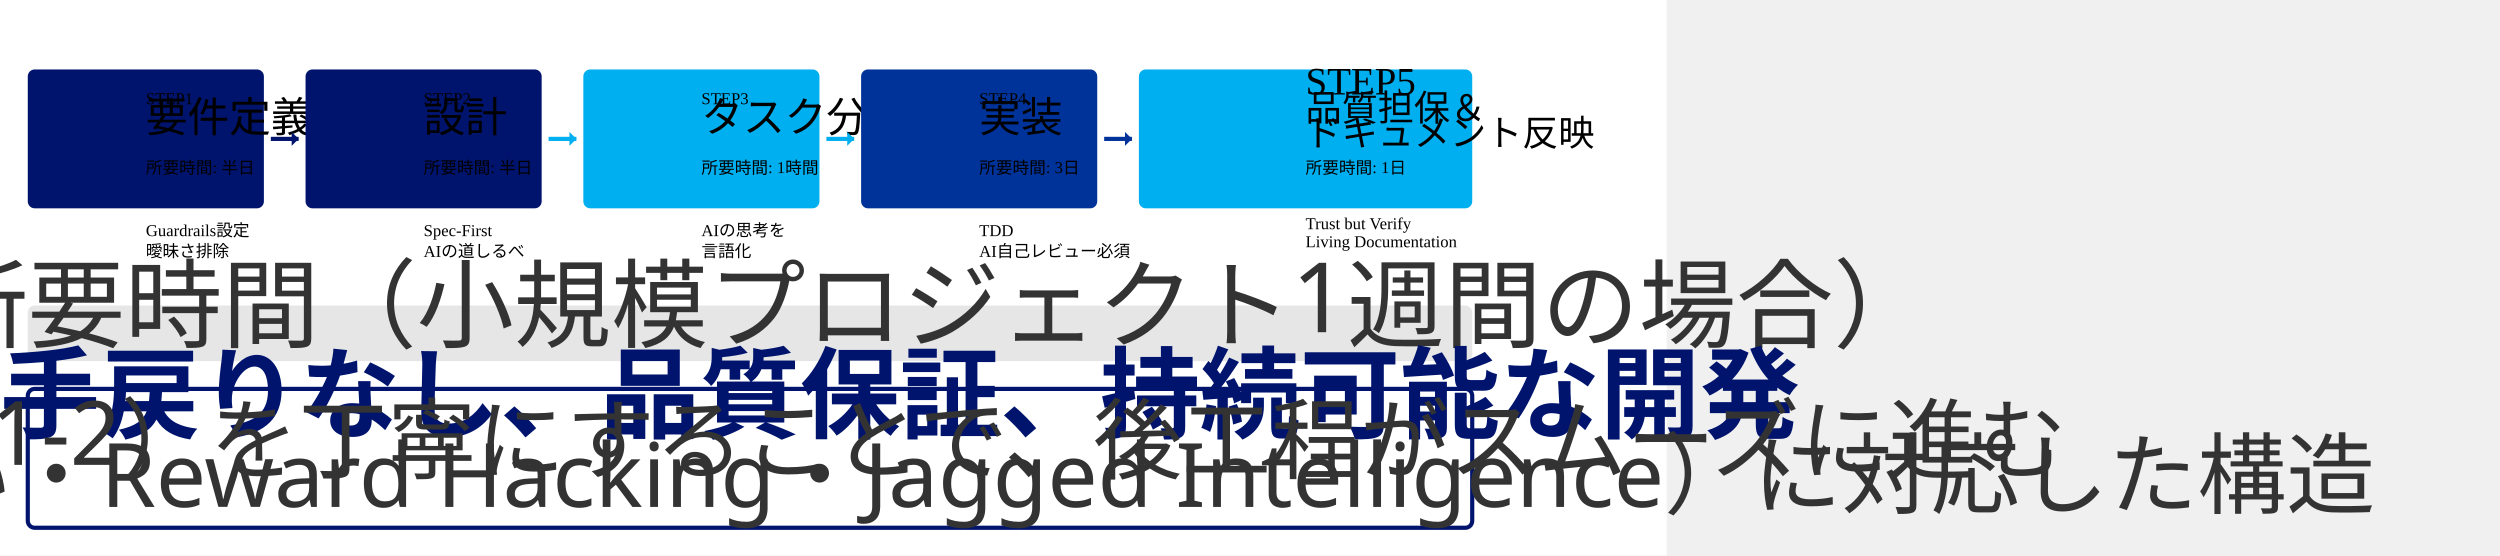
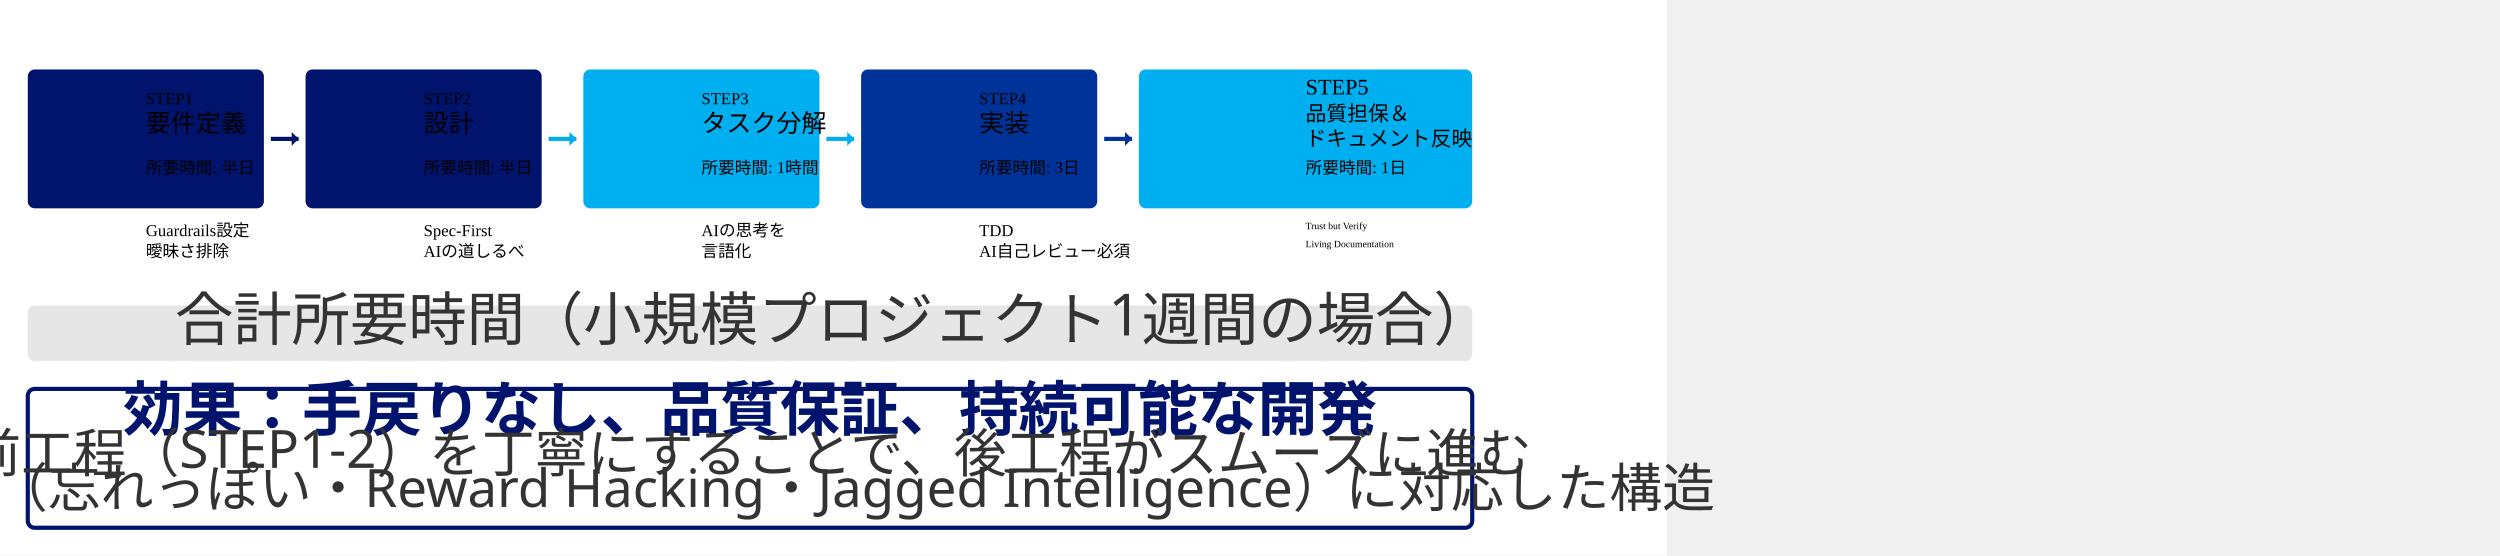
<svg xmlns="http://www.w3.org/2000/svg" viewBox="0 0 1800 400">
  <defs>
    <style>
-       .step { font-family: 'Noto Sans JP', sans-serif; font-size: 70px; font-weight: bold; fill: white; text-anchor: middle; }
-       .arrow { font-family: Arial, sans-serif; font-size: 100px; fill: #00AFF0; font-weight: bold; }
+       .step { font-family: 'Noto Sans JP', sans-serif; font-size: 42px; font-weight: bold; fill: white; text-anchor: middle; }
+       .arrow { font-family: Arial, sans-serif; font-size: 60px; fill: #00AFF0; font-weight: bold; }
    </style>
  </defs>
  <rect width="1200" height="400" fill="#FFFFFF" />
  <rect x="20" y="50" width="170" height="100" fill="#00146E" rx="5" />
  <text x="105" y="75" class="title">STEP1</text>
-   <text x="105" y="95" class="title" font-size="30">要件定義</text>
+   <text x="105" y="95" class="title" font-size="18">要件定義</text>
  <text x="105" y="125" class="time">所要時間: 半日</text>
  <text x="105" y="170" class="point">Guardrails設定</text>
  <text x="105" y="185" class="point">曖昧さ排除</text>
  <line x1="195" y1="100" x2="215" y2="100" stroke="#00146E" stroke-width="3" />
  <polygon points="215,100 210,95 210,105" fill="#00146E" />
  <rect x="220" y="50" width="170" height="100" fill="#00146E" rx="5" />
  <text x="305" y="75" class="title">STEP2</text>
-   <text x="305" y="95" class="title" font-size="30">設計</text>
+   <text x="305" y="95" class="title" font-size="18">設計</text>
  <text x="305" y="125" class="time">所要時間: 半日</text>
  <text x="305" y="170" class="point">Spec-First</text>
  <text x="305" y="185" class="point">AIの道しるべ</text>
  <line x1="395" y1="100" x2="415" y2="100" stroke="#00AFF0" stroke-width="3" />
  <polygon points="415,100 410,95 410,105" fill="#00AFF0" />
  <rect x="420" y="50" width="170" height="100" fill="#00AFF0" rx="5" />
  <text x="505" y="75" class="title">STEP3</text>
-   <text x="505" y="95" class="title" font-size="30">タスク分解</text>
+   <text x="505" y="95" class="title" font-size="18">タスク分解</text>
  <text x="505" y="125" class="time">所要時間: 1時間</text>
  <text x="505" y="170" class="point">AIの思考を</text>
  <text x="505" y="185" class="point">言語化</text>
  <line x1="595" y1="100" x2="615" y2="100" stroke="#00AFF0" stroke-width="3" />
  <polygon points="615,100 610,95 610,105" fill="#00AFF0" />
  <rect x="620" y="50" width="170" height="100" fill="#003399" rx="5" />
  <text x="705" y="75" class="title">STEP4</text>
-   <text x="705" y="95" class="title" font-size="30">実装</text>
+   <text x="705" y="95" class="title" font-size="18">実装</text>
  <text x="705" y="125" class="time">所要時間: 3日</text>
  <text x="705" y="170" class="point">TDD</text>
  <text x="705" y="185" class="point">AI自己レビュー必須</text>
  <line x1="795" y1="100" x2="815" y2="100" stroke="#003399" stroke-width="3" />
  <polygon points="815,100 810,95 810,105" fill="#003399" />
  <rect x="820" y="50" width="240" height="100" fill="#00AFF0" rx="5" />
-   <text x="940" y="68" class="title" font-size="28">STEP5</text>
-   <text x="940" y="87" class="title" font-size="26">品質担保＆</text>
-   <text x="940" y="105" class="title" font-size="26">ドキュメント反映</text>
+   <text x="940" y="68" class="title" font-size="16">STEP5</text>
+   <text x="940" y="87" class="title" font-size="15">品質担保＆</text>
+   <text x="940" y="105" class="title" font-size="15">ドキュメント反映</text>
  <text x="940" y="125" class="time">所要時間: 1日</text>
-   <text x="940" y="165" class="point" font-size="12">Trust but Verify</text>
-   <text x="940" y="178" class="point" font-size="12">Living Documentation</text>
+   <text x="940" y="165" class="point" font-size="7">Trust but Verify</text>
+   <text x="940" y="178" class="point" font-size="7">Living Documentation</text>
  <rect x="20" y="220" width="1040" height="40" fill="#E6E6E6" rx="5" />
-   <text x="600" y="245" style="font-family: 'Noto Sans JP', sans-serif; font-size: 70px; fill: #333333; text-anchor: middle;">
+   <text x="600" y="245" style="font-family: 'Noto Sans JP', sans-serif; font-size: 42px; fill: #333333; text-anchor: middle;">
    合計所要時間（小規模プロジェクト1週間の場合）
  </text>
  <rect x="20" y="280" width="1040" height="100" fill="#FFFFFF" stroke="#00146E" stroke-width="3" rx="5" />
-   <text x="540" y="310" style="font-family: 'Noto Sans JP', sans-serif; font-size: 72px; fill: #00146E; text-anchor: middle; font-weight: bold;">
+   <text x="540" y="310" style="font-family: 'Noto Sans JP', sans-serif; font-size: 43px; fill: #00146E; text-anchor: middle; font-weight: bold;">
    効果：手戻りなし、品質保証、持続可能な開発
  </text>
-   <text x="540" y="340" style="font-family: 'Noto Sans JP', sans-serif; font-size: 64px; fill: #333333; text-anchor: middle;">
+   <text x="540" y="340" style="font-family: 'Noto Sans JP', sans-serif; font-size: 38px; fill: #333333; text-anchor: middle;">
    前工程（STEP1-2）を丁寧にすることで、後工程がスムーズに進む
  </text>
-   <text x="540" y="365" style="font-family: 'Noto Sans JP', sans-serif; font-size: 64px; fill: #333333; text-anchor: middle;">
+   <text x="540" y="365" style="font-family: 'Noto Sans JP', sans-serif; font-size: 38px; fill: #333333; text-anchor: middle;">
    AIの制約（忘れっぽい・Reward Hacking・Jagged Intelligence）に対応した構造
  </text>
</svg>
